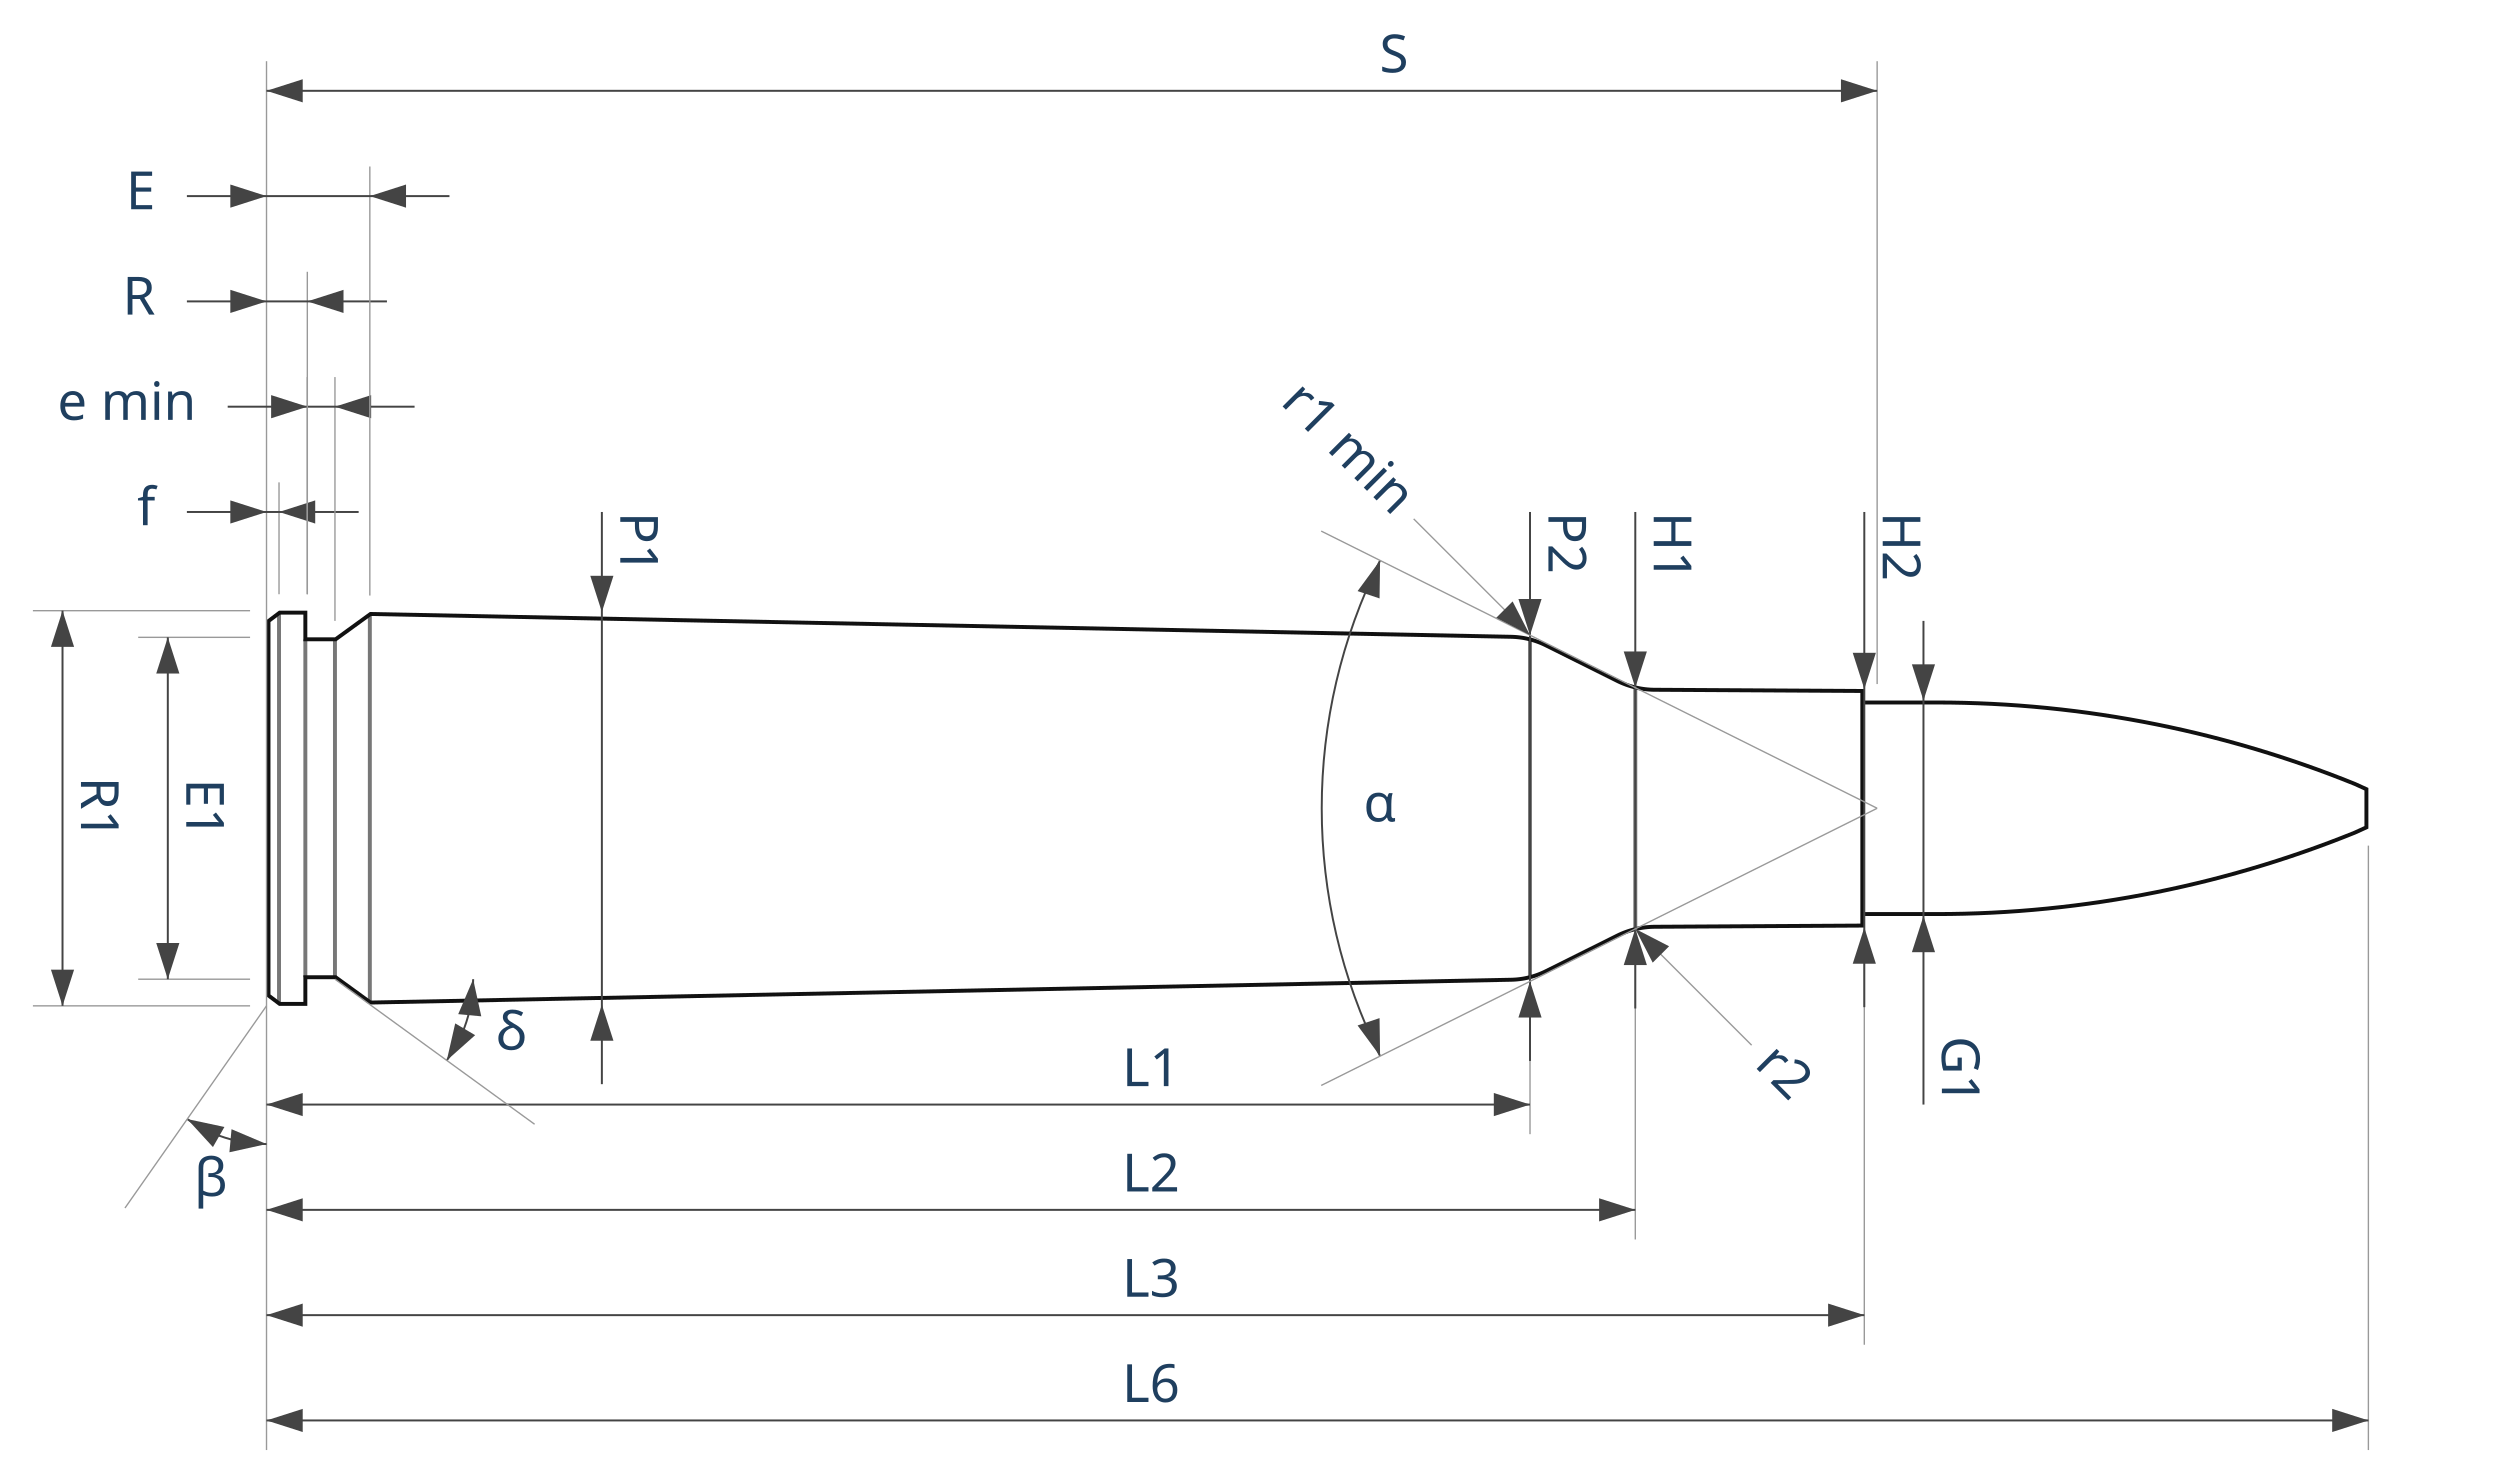
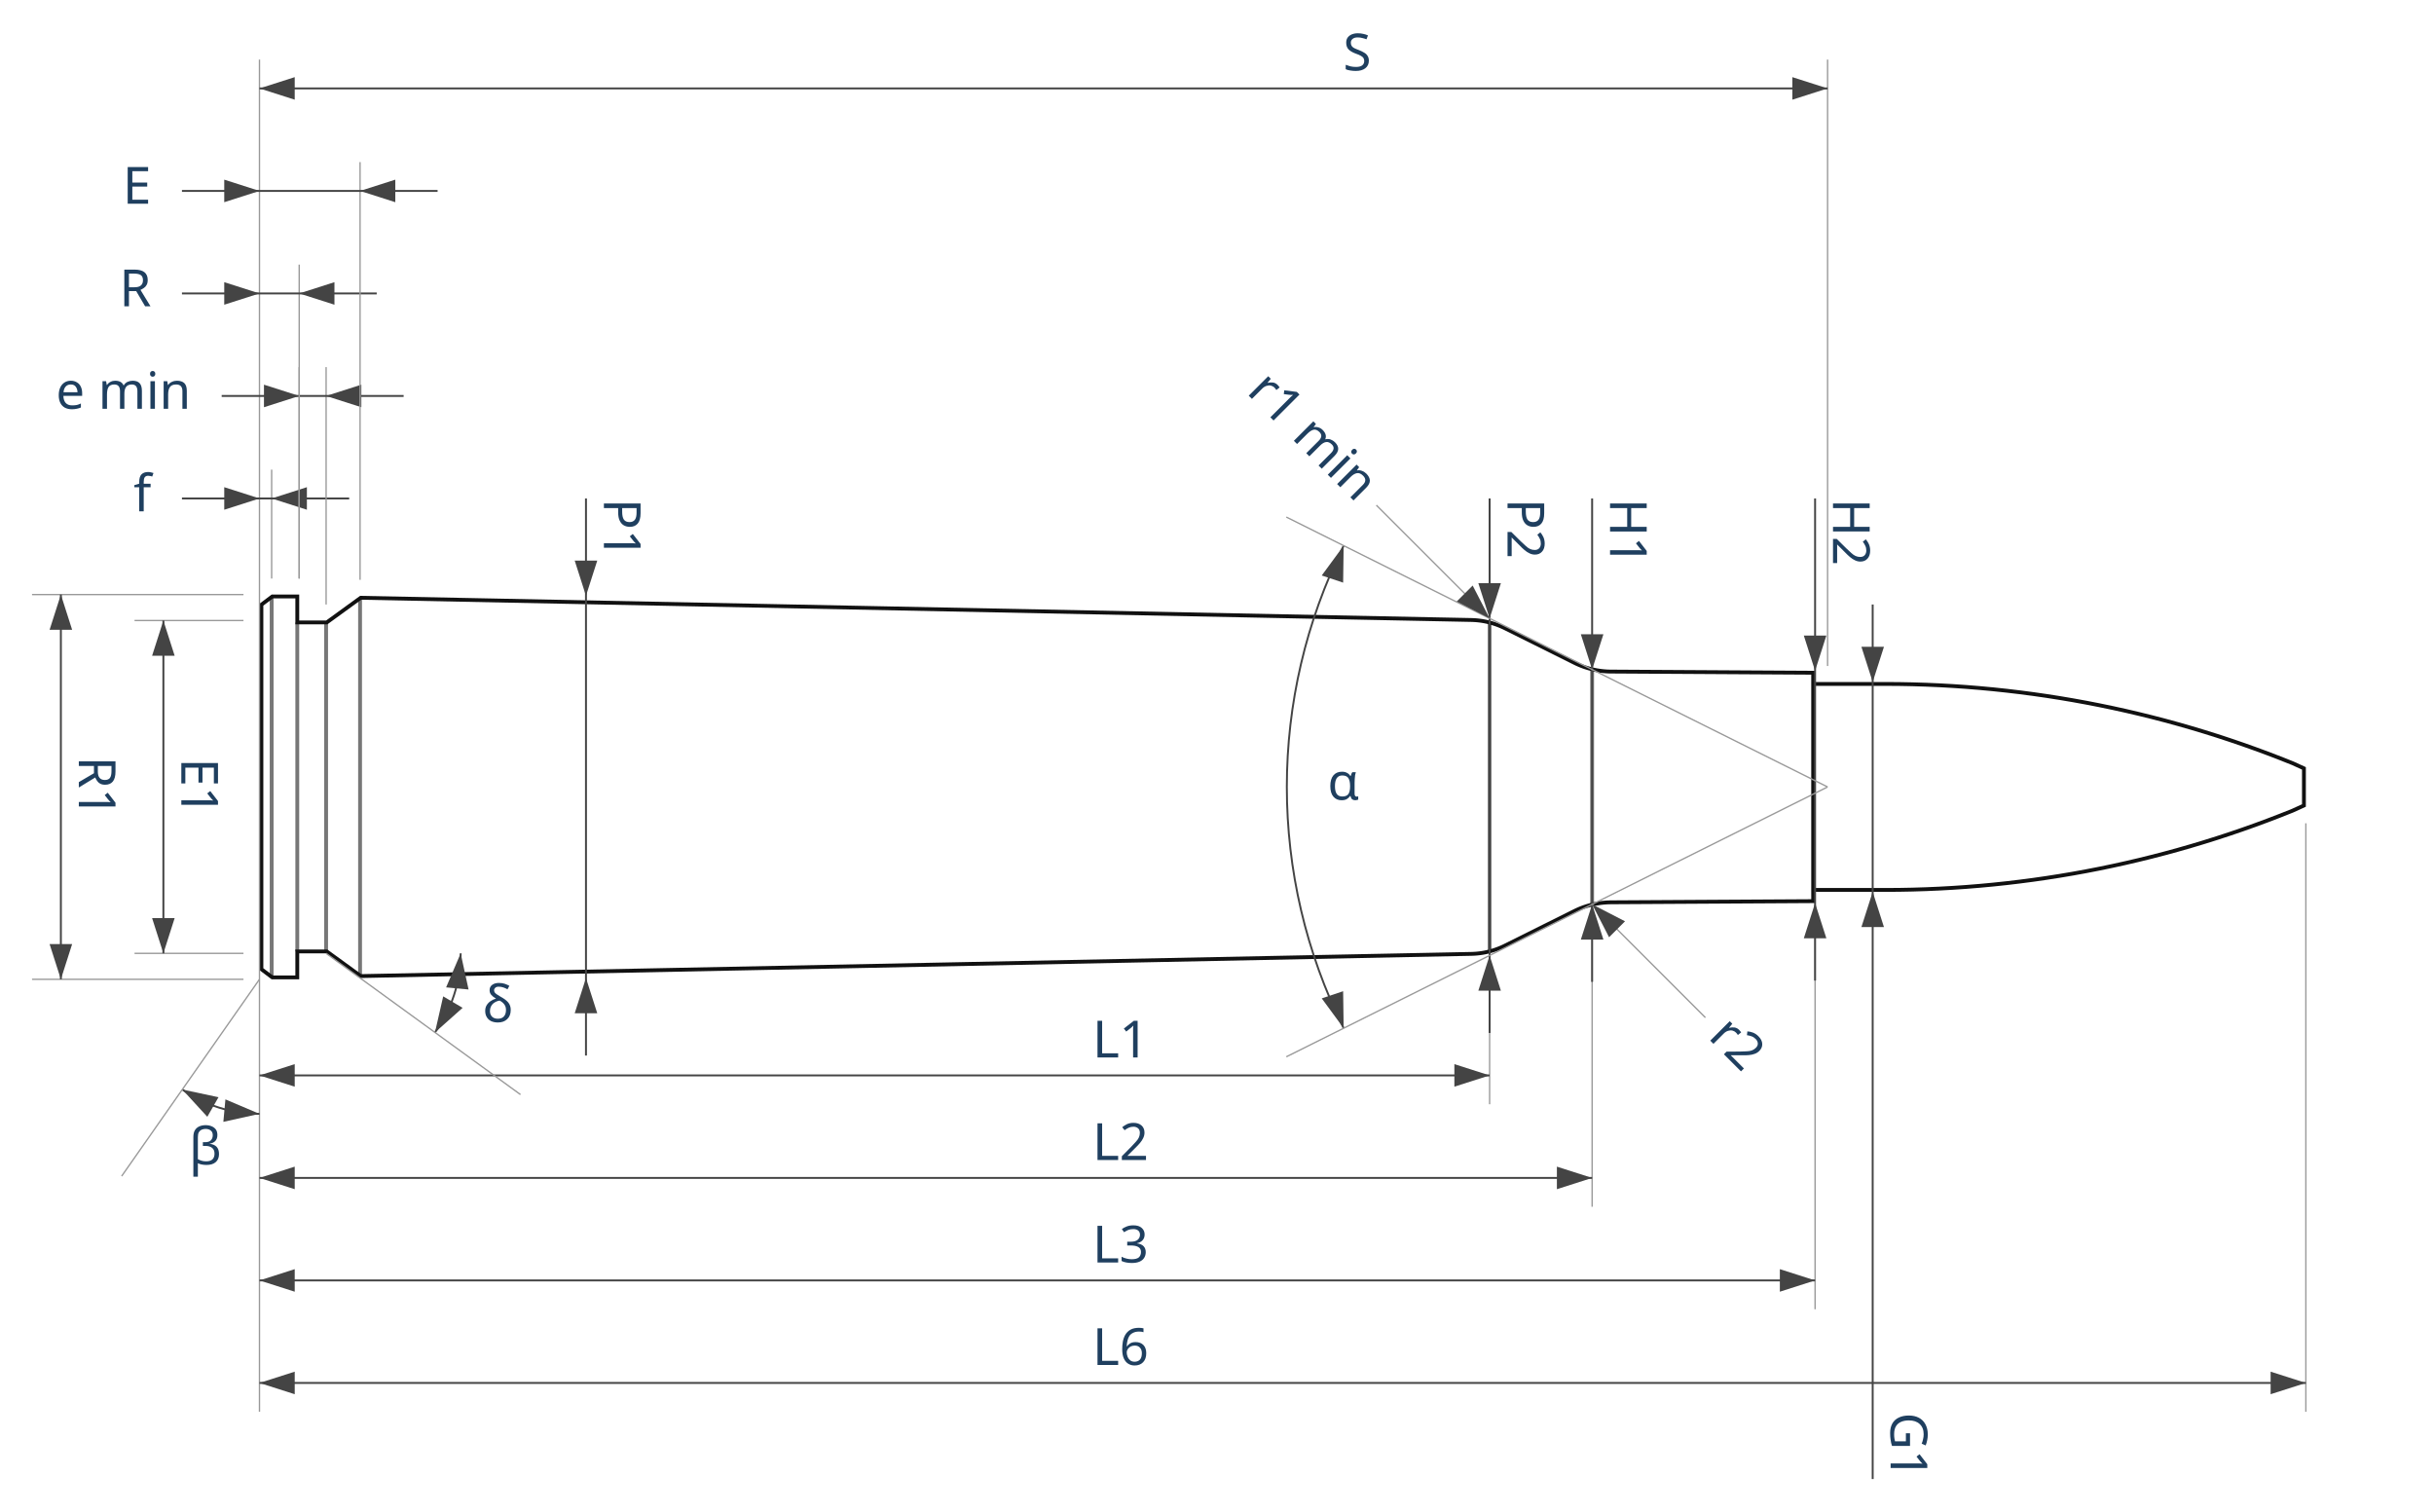
- <svg xmlns="http://www.w3.org/2000/svg" width="303.92" height="180.28" viewBox="0 0 303.92 180.28">
+ <svg xmlns="http://www.w3.org/2000/svg" width="303.92" height="188.68" viewBox="0 0 303.92 188.68">
  <defs>
    <clipPath id="contour-250_savage">
      <path d="M32.4,121.216 L33.92,122.28 L37.36,122.28 L37.36,119.04 L40.72,119.04 L44.96,122.12 L183.716,119.346 L183.996,119.336 L184.277,119.319 L184.557,119.294 L184.836,119.261 L185.114,119.221 L185.39,119.173 L185.666,119.117 L185.939,119.054 L186.211,118.983 L186.481,118.904 L186.748,118.819 L187.014,118.725 L187.276,118.625 L187.535,118.517 L187.792,118.403 L188.045,118.281 L196.687,113.973 L196.948,113.848 L197.213,113.729 L197.481,113.619 L197.752,113.516 L198.026,113.421 L198.303,113.334 L198.582,113.255 L198.863,113.183 L199.146,113.12 L199.43,113.065 L199.717,113.018 L200.004,112.979 L200.292,112.949 L200.581,112.926 L200.871,112.912 L201.161,112.906 L226.64,112.76 L226.64,83.76 L201.161,83.614 L200.871,83.608 L200.581,83.594 L200.292,83.571 L200.004,83.541 L199.717,83.502 L199.43,83.455 L199.146,83.4 L198.863,83.337 L198.582,83.265 L198.303,83.186 L198.026,83.099 L197.752,83.004 L197.481,82.901 L197.213,82.791 L196.948,82.672 L196.687,82.547 L188.045,78.239 L187.792,78.117 L187.535,78.003 L187.276,77.895 L187.014,77.795 L186.748,77.701 L186.481,77.616 L186.211,77.537 L185.939,77.466 L185.666,77.403 L185.39,77.347 L185.114,77.299 L184.836,77.259 L184.557,77.226 L184.277,77.201 L183.996,77.184 L183.716,77.174 L44.96,74.4 L40.72,77.48 L37.36,77.48 L37.36,74.24 L33.92,74.24 L32.4,75.304 Z" />
    </clipPath>
    <clipPath id="bullet-250_savage">
      <path d="M226.64,111.36 L235.432,111.36 L237.116,111.35 L238.8,111.318 L240.483,111.266 L242.166,111.193 L243.847,111.099 L245.528,110.984 L247.206,110.848 L248.883,110.692 L250.558,110.515 L252.23,110.316 L253.9,110.098 L255.567,109.858 L257.231,109.598 L258.892,109.317 L260.549,109.016 L262.202,108.694 L263.851,108.351 L265.495,107.989 L267.135,107.605 L268.77,107.202 L270.4,106.778 L272.025,106.334 L273.644,105.87 L275.257,105.386 L276.864,104.882 L278.464,104.357 L280.058,103.814 L281.645,103.25 L283.225,102.667 L284.798,102.064 L286.363,101.442 L287.92,100.8 L287.92,95.72 L286.363,95.078 L284.798,94.456 L283.225,93.853 L281.645,93.27 L280.058,92.706 L278.464,92.163 L276.864,91.638 L275.257,91.134 L273.644,90.65 L272.025,90.186 L270.4,89.742 L268.77,89.318 L267.135,88.915 L265.495,88.531 L263.851,88.169 L262.202,87.826 L260.549,87.504 L258.892,87.203 L257.231,86.922 L255.567,86.662 L253.9,86.422 L252.23,86.204 L250.558,86.005 L248.883,85.828 L247.206,85.672 L245.528,85.536 L243.847,85.421 L242.166,85.327 L240.483,85.254 L238.8,85.202 L237.116,85.17 L235.432,85.16 L226.64,85.16 Z" />
    </clipPath>
  </defs>
  <g clip-path="url(#contour-250_savage)">
    <line x1="33.92" y1="74.537" x2="33.92" y2="121.983" stroke="#777" stroke-width="0.48" />
    <line x1="37.12" y1="77.72" x2="37.12" y2="118.8" stroke="#777" stroke-width="0.48" />
    <line x1="40.72" y1="77.72" x2="40.72" y2="118.8" stroke="#777" stroke-width="0.48" />
    <line x1="44.96" y1="74.697" x2="44.96" y2="121.823" stroke="#777" stroke-width="0.48" />
    <line x1="186.0" y1="77.73" x2="186.0" y2="118.79" stroke="#777" stroke-width="0.48" />
    <line x1="198.8" y1="83.568" x2="198.8" y2="112.952" stroke="#777" stroke-width="0.48" />
  </g>
  <g clip-path="url(#contour-250_savage)">
    <path d="M32.64,121.019 L33.996,122.04 L37.12,122.04 L37.12,118.8 L40.798,118.8 L45.036,121.878 L183.709,119.106 L183.985,119.096 L184.259,119.08 L184.532,119.055 L184.804,119.023 L185.076,118.984 L185.346,118.937 L185.615,118.882 L185.882,118.821 L186.147,118.751 L186.411,118.675 L186.672,118.591 L186.931,118.5 L187.187,118.402 L187.44,118.297 L187.691,118.185 L187.939,118.065 L196.581,113.758 L196.847,113.63 L197.118,113.509 L197.393,113.396 L197.67,113.29 L197.951,113.193 L198.234,113.104 L198.519,113.023 L198.807,112.95 L199.097,112.885 L199.388,112.829 L199.681,112.781 L199.975,112.741 L200.27,112.71 L200.566,112.687 L200.863,112.672 L201.158,112.666 L226.4,112.52 L226.4,84 L201.158,83.854 L200.863,83.848 L200.566,83.833 L200.27,83.81 L199.975,83.779 L199.681,83.739 L199.388,83.691 L199.097,83.635 L198.807,83.57 L198.519,83.497 L198.234,83.416 L197.951,83.327 L197.67,83.23 L197.393,83.124 L197.118,83.011 L196.847,82.89 L196.581,82.762 L187.939,78.455 L187.691,78.335 L187.44,78.223 L187.187,78.118 L186.931,78.02 L186.672,77.929 L186.411,77.845 L186.147,77.769 L185.882,77.699 L185.615,77.638 L185.346,77.583 L185.076,77.536 L184.804,77.497 L184.532,77.465 L184.259,77.44 L183.985,77.424 L183.709,77.414 L45.036,74.642 L40.798,77.72 L37.12,77.72 L37.12,74.48 L33.996,74.48 L32.64,75.501 Z" fill="none" stroke="#111" stroke-width="0.48" />
  </g>
  <g clip-path="url(#bullet-250_savage)">
    <path d="M226.64,111.12 L235.431,111.12 L237.113,111.11 L238.794,111.078 L240.474,111.026 L242.154,110.953 L243.833,110.859 L245.51,110.745 L247.185,110.609 L248.859,110.453 L250.531,110.276 L252.201,110.078 L253.868,109.86 L255.532,109.621 L257.193,109.361 L258.85,109.081 L260.504,108.78 L262.155,108.459 L263.801,108.117 L265.442,107.755 L267.079,107.372 L268.712,106.969 L270.339,106.546 L271.96,106.103 L273.576,105.64 L275.187,105.156 L276.791,104.653 L278.388,104.13 L279.979,103.587 L281.564,103.024 L283.141,102.442 L284.711,101.84 L286.273,101.219 L287.68,100.578 L287.68,95.942 L286.273,95.301 L284.711,94.68 L283.141,94.078 L281.564,93.496 L279.979,92.933 L278.388,92.39 L276.791,91.867 L275.187,91.364 L273.576,90.88 L271.96,90.417 L270.339,89.974 L268.712,89.551 L267.079,89.148 L265.442,88.765 L263.801,88.403 L262.155,88.061 L260.504,87.74 L258.85,87.439 L257.193,87.159 L255.532,86.899 L253.868,86.66 L252.201,86.442 L250.531,86.244 L248.859,86.067 L247.185,85.911 L245.51,85.775 L243.833,85.661 L242.154,85.567 L240.474,85.494 L238.794,85.442 L237.113,85.41 L235.431,85.4 L226.64,85.4" fill="none" stroke="#111" stroke-width="0.48" />
  </g>
  <line x1="32.400" y1="7.440" x2="32.400" y2="176.280" stroke="#999" stroke-width="0.168" />
  <line x1="186.000" y1="121.038" x2="186.000" y2="137.880" stroke="#999" stroke-width="0.168" />
  <line x1="32.400" y1="134.280" x2="186.000" y2="134.280" stroke="#444" stroke-width="0.24" />
  <path d="M32.400,134.280 L36.800,132.872 L36.800,135.688 Z" fill="#444" />
  <path d="M186.000,134.280 L181.600,135.688 L181.600,132.872 Z" fill="#444" />
  <text x="139.920" y="132.040" font-size="6.4" text-anchor="middle" fill="#1f3f5f" font-family="sans-serif">L1</text>
  <line x1="198.800" y1="115.199" x2="198.800" y2="150.680" stroke="#999" stroke-width="0.168" />
  <line x1="32.400" y1="147.080" x2="198.800" y2="147.080" stroke="#444" stroke-width="0.24" />
  <path d="M32.400,147.080 L36.800,145.672 L36.800,148.488 Z" fill="#444" />
  <path d="M198.800,147.080 L194.400,148.488 L194.400,145.672 Z" fill="#444" />
  <text x="139.920" y="144.840" font-size="6.4" text-anchor="middle" fill="#1f3f5f" font-family="sans-serif">L2</text>
  <line x1="226.640" y1="114.760" x2="226.640" y2="163.480" stroke="#999" stroke-width="0.168" />
  <line x1="32.400" y1="159.880" x2="226.640" y2="159.880" stroke="#444" stroke-width="0.24" />
  <path d="M32.400,159.880 L36.800,158.472 L36.800,161.288 Z" fill="#444" />
  <path d="M226.640,159.880 L222.240,161.288 L222.240,158.472 Z" fill="#444" />
  <text x="139.920" y="157.640" font-size="6.4" text-anchor="middle" fill="#1f3f5f" font-family="sans-serif">L3</text>
  <line x1="287.920" y1="102.800" x2="287.920" y2="176.280" stroke="#999" stroke-width="0.168" />
  <line x1="32.400" y1="172.680" x2="287.920" y2="172.680" stroke="#444" stroke-width="0.24" />
  <path d="M32.400,172.680 L36.800,171.272 L36.800,174.088 Z" fill="#444" />
  <path d="M287.920,172.680 L283.520,174.088 L283.520,171.272 Z" fill="#444" />
  <text x="139.920" y="170.440" font-size="6.4" text-anchor="middle" fill="#1f3f5f" font-family="sans-serif">L6</text>
  <line x1="228.200" y1="83.160" x2="228.200" y2="7.440" stroke="#999" stroke-width="0.168" />
  <line x1="32.400" y1="11.040" x2="228.200" y2="11.040" stroke="#444" stroke-width="0.24" />
  <path d="M32.400,11.040 L36.800,9.632 L36.800,12.448 Z" fill="#444" />
  <path d="M228.200,11.040 L223.800,12.448 L223.800,9.632 Z" fill="#444" />
  <text x="169.460" y="8.800" font-size="6.4" text-anchor="middle" fill="#1f3f5f" font-family="sans-serif">S</text>
  <line x1="33.920" y1="72.240" x2="33.920" y2="58.640" stroke="#999" stroke-width="0.168" />
  <line x1="22.720" y1="62.240" x2="43.600" y2="62.240" stroke="#444" stroke-width="0.24" />
  <path d="M32.400,62.240 L28.000,63.648 L28.000,60.832 Z" fill="#444" />
  <path d="M33.920,62.240 L38.320,60.832 L38.320,63.648 Z" fill="#444" />
  <text x="18.880" y="63.840" font-size="6.4" text-anchor="end" fill="#1f3f5f" font-family="sans-serif">f</text>
  <line x1="37.360" y1="72.240" x2="37.360" y2="45.840" stroke="#999" stroke-width="0.168" />
  <line x1="40.720" y1="75.480" x2="40.720" y2="45.840" stroke="#999" stroke-width="0.168" />
  <line x1="27.680" y1="49.440" x2="50.400" y2="49.440" stroke="#444" stroke-width="0.24" />
  <path d="M37.360,49.440 L32.960,50.848 L32.960,48.032 Z" fill="#444" />
  <path d="M40.720,49.440 L45.120,48.032 L45.120,50.848 Z" fill="#444" />
  <text x="23.840" y="51.040" font-size="6.4" text-anchor="end" fill="#1f3f5f" font-family="sans-serif">e min</text>
  <line x1="37.360" y1="72.240" x2="37.360" y2="33.040" stroke="#999" stroke-width="0.168" />
  <line x1="22.720" y1="36.640" x2="47.040" y2="36.640" stroke="#444" stroke-width="0.24" />
  <path d="M32.400,36.640 L28.000,38.048 L28.000,35.232 Z" fill="#444" />
  <path d="M37.360,36.640 L41.760,35.232 L41.760,38.048 Z" fill="#444" />
  <text x="18.880" y="38.240" font-size="6.4" text-anchor="end" fill="#1f3f5f" font-family="sans-serif">R</text>
  <line x1="44.960" y1="72.400" x2="44.960" y2="20.240" stroke="#999" stroke-width="0.168" />
  <line x1="22.720" y1="23.840" x2="54.640" y2="23.840" stroke="#444" stroke-width="0.24" />
  <path d="M32.400,23.840 L28.000,25.248 L28.000,22.432 Z" fill="#444" />
  <path d="M44.960,23.840 L49.360,22.432 L49.360,25.248 Z" fill="#444" />
  <text x="18.880" y="25.440" font-size="6.4" text-anchor="end" fill="#1f3f5f" font-family="sans-serif">E</text>
  <line x1="73.168" y1="62.240" x2="73.168" y2="131.800" stroke="#444" stroke-width="0.24" />
  <path d="M73.168,74.400 L71.760,70.000 L74.576,70.000 Z" fill="#444" />
  <path d="M73.168,122.120 L74.576,126.520 L71.760,126.520 Z" fill="#444" />
  <text x="75.408" y="62.240" font-size="6.4" text-anchor="start" fill="#1f3f5f" font-family="sans-serif" transform="rotate(90 75.408 62.240)">P1</text>
  <line x1="186.000" y1="62.240" x2="186.000" y2="128.980" stroke="#444" stroke-width="0.24" />
  <path d="M186.000,77.220 L184.592,72.820 L187.408,72.820 Z" fill="#444" />
  <path d="M186.000,119.300 L187.408,123.700 L184.592,123.700 Z" fill="#444" />
  <text x="188.240" y="62.240" font-size="6.4" text-anchor="start" fill="#1f3f5f" font-family="sans-serif" transform="rotate(90 188.240 62.240)">P2</text>
  <line x1="198.800" y1="62.240" x2="198.800" y2="122.600" stroke="#444" stroke-width="0.24" />
  <path d="M198.800,83.600 L197.392,79.200 L200.208,79.200 Z" fill="#444" />
  <path d="M198.800,112.920 L200.208,117.320 L197.392,117.320 Z" fill="#444" />
  <text x="201.040" y="62.240" font-size="6.4" text-anchor="start" fill="#1f3f5f" font-family="sans-serif" transform="rotate(90 201.040 62.240)">H1</text>
  <line x1="226.640" y1="62.240" x2="226.640" y2="122.440" stroke="#444" stroke-width="0.24" />
  <path d="M226.640,83.760 L225.232,79.360 L228.048,79.360 Z" fill="#444" />
  <path d="M226.640,112.760 L228.048,117.160 L225.232,117.160 Z" fill="#444" />
  <text x="228.880" y="62.240" font-size="6.4" text-anchor="start" fill="#1f3f5f" font-family="sans-serif" transform="rotate(90 228.880 62.240)">H2</text>
-   <line x1="233.832" y1="75.480" x2="233.832" y2="134.280" stroke="#444" stroke-width="0.24" />
+   <line x1="233.832" y1="75.480" x2="233.832" y2="184.680" stroke="#444" stroke-width="0.24" />
  <path d="M233.832,85.160 L232.424,80.760 L235.240,80.760 Z" fill="#444" />
  <path d="M233.832,111.360 L235.240,115.760 L232.424,115.760 Z" fill="#444" />
-   <text x="236.072" y="134.280" font-size="6.4" text-anchor="end" fill="#1f3f5f" font-family="sans-serif" transform="rotate(90 236.072 134.280)">G1</text>
+   <text x="236.072" y="184.680" font-size="6.4" text-anchor="end" fill="#1f3f5f" font-family="sans-serif" transform="rotate(90 236.072 184.680)">G1</text>
  <line x1="30.400" y1="77.480" x2="16.800" y2="77.480" stroke="#999" stroke-width="0.168" />
  <line x1="30.400" y1="119.040" x2="16.800" y2="119.040" stroke="#999" stroke-width="0.168" />
  <line x1="20.400" y1="77.480" x2="20.400" y2="119.040" stroke="#444" stroke-width="0.24" />
  <path d="M20.400,77.480 L21.808,81.880 L18.992,81.880 Z" fill="#444" />
  <path d="M20.400,119.040 L18.992,114.640 L21.808,114.640 Z" fill="#444" />
  <text x="22.640" y="98.260" font-size="6.4" text-anchor="middle" fill="#1f3f5f" font-family="sans-serif" transform="rotate(90 22.640 98.260)">E1</text>
  <line x1="30.400" y1="74.240" x2="4.000" y2="74.240" stroke="#999" stroke-width="0.168" />
  <line x1="30.400" y1="122.280" x2="4.000" y2="122.280" stroke="#999" stroke-width="0.168" />
  <line x1="7.600" y1="74.240" x2="7.600" y2="122.280" stroke="#444" stroke-width="0.24" />
  <path d="M7.600,74.240 L9.008,78.640 L6.192,78.640 Z" fill="#444" />
  <path d="M7.600,122.280 L6.192,117.880 L9.008,117.880 Z" fill="#444" />
  <text x="9.840" y="98.260" font-size="6.4" text-anchor="middle" fill="#1f3f5f" font-family="sans-serif" transform="rotate(90 9.840 98.260)">R1</text>
  <path d="M167.774,68.133 A67.520,67.520 0 0 0 167.774,128.387" fill="none" stroke="#444" stroke-width="0.24" />
  <path d="M167.774,68.133 L167.709,72.752 L165.039,71.856 Z" fill="#444" />
  <path d="M167.774,128.387 L165.039,124.664 L167.709,123.768 Z" fill="#444" />
  <line x1="228.200" y1="98.260" x2="160.615" y2="64.563" stroke="#999" stroke-width="0.168" />
  <line x1="228.200" y1="98.260" x2="160.615" y2="131.957" stroke="#999" stroke-width="0.168" />
  <text x="167.720" y="99.860" font-size="6.4" text-anchor="middle" fill="#1f3f5f" font-family="sans-serif">α</text>
  <path d="M32.400,139.080 A16.800,16.800 0 0 1 22.764,136.042" fill="none" stroke="#444" stroke-width="0.24" />
  <path d="M32.400,139.080 L27.890,140.079 L28.147,137.275 Z" fill="#444" />
  <path d="M22.764,136.042 L27.283,137.003 L25.885,139.448 Z" fill="#444" />
  <line x1="32.400" y1="122.280" x2="15.193" y2="146.855" stroke="#999" stroke-width="0.168" />
  <text x="25.616" y="145.396" font-size="6.4" text-anchor="middle" fill="#1f3f5f" font-family="sans-serif">β</text>
  <path d="M57.520,119.040 A16.800,16.800 0 0 1 54.311,128.915" fill="none" stroke="#444" stroke-width="0.24" />
  <path d="M57.520,119.040 L58.508,123.553 L55.704,123.288 Z" fill="#444" />
  <path d="M54.311,128.915 L55.339,124.411 L57.763,125.844 Z" fill="#444" />
  <line x1="40.720" y1="119.040" x2="64.991" y2="136.674" stroke="#999" stroke-width="0.168" />
  <text x="62.176" y="127.611" font-size="6.4" text-anchor="middle" fill="#1f3f5f" font-family="sans-serif">δ</text>
  <line x1="186.000" y1="77.220" x2="171.858" y2="63.078" stroke="#999" stroke-width="0.168" />
  <path d="M186.000,77.220 L181.893,75.104 L183.884,73.113 Z" fill="#444" />
  <text x="169.369" y="62.852" font-size="6.4" text-anchor="end" fill="#1f3f5f" font-family="sans-serif" transform="rotate(45 169.369 62.852)">r1 min</text>
  <line x1="198.800" y1="112.920" x2="212.942" y2="127.062" stroke="#999" stroke-width="0.168" />
  <path d="M198.800,112.920 L202.907,115.036 L200.916,117.027 Z" fill="#444" />
  <text x="213.168" y="129.551" font-size="6.4" text-anchor="start" fill="#1f3f5f" font-family="sans-serif" transform="rotate(45 213.168 129.551)">r2</text>
</svg>
